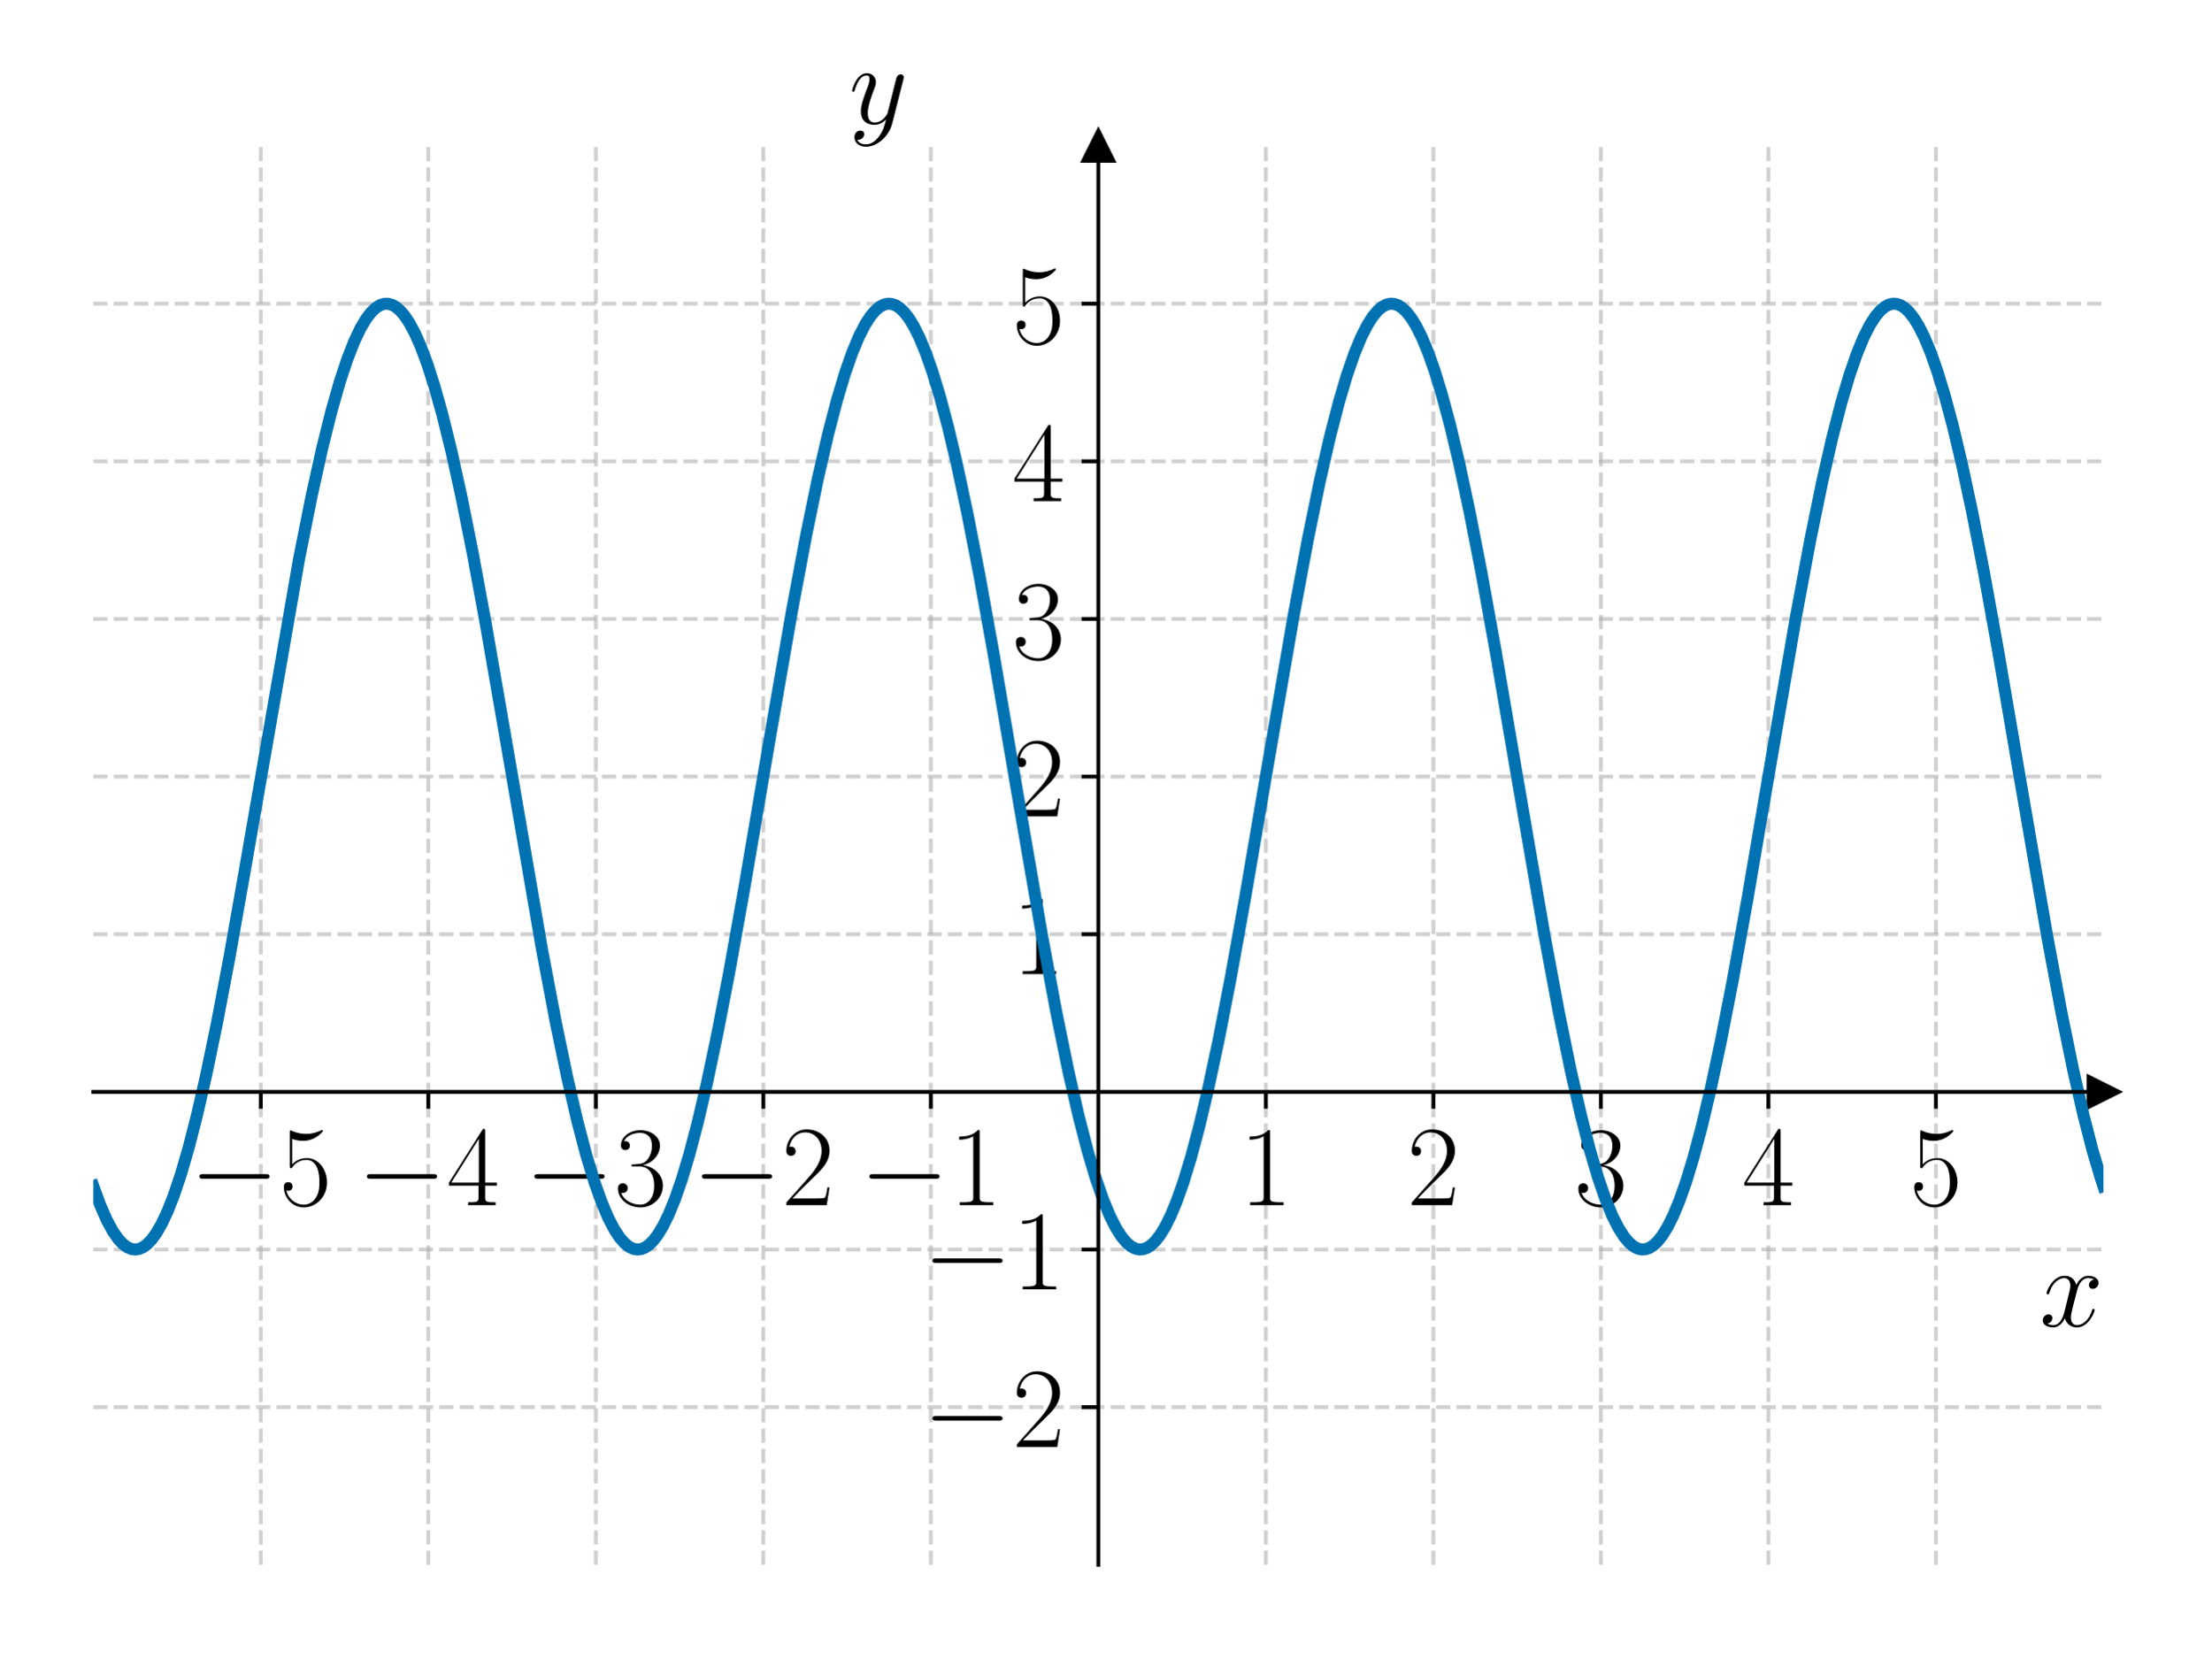
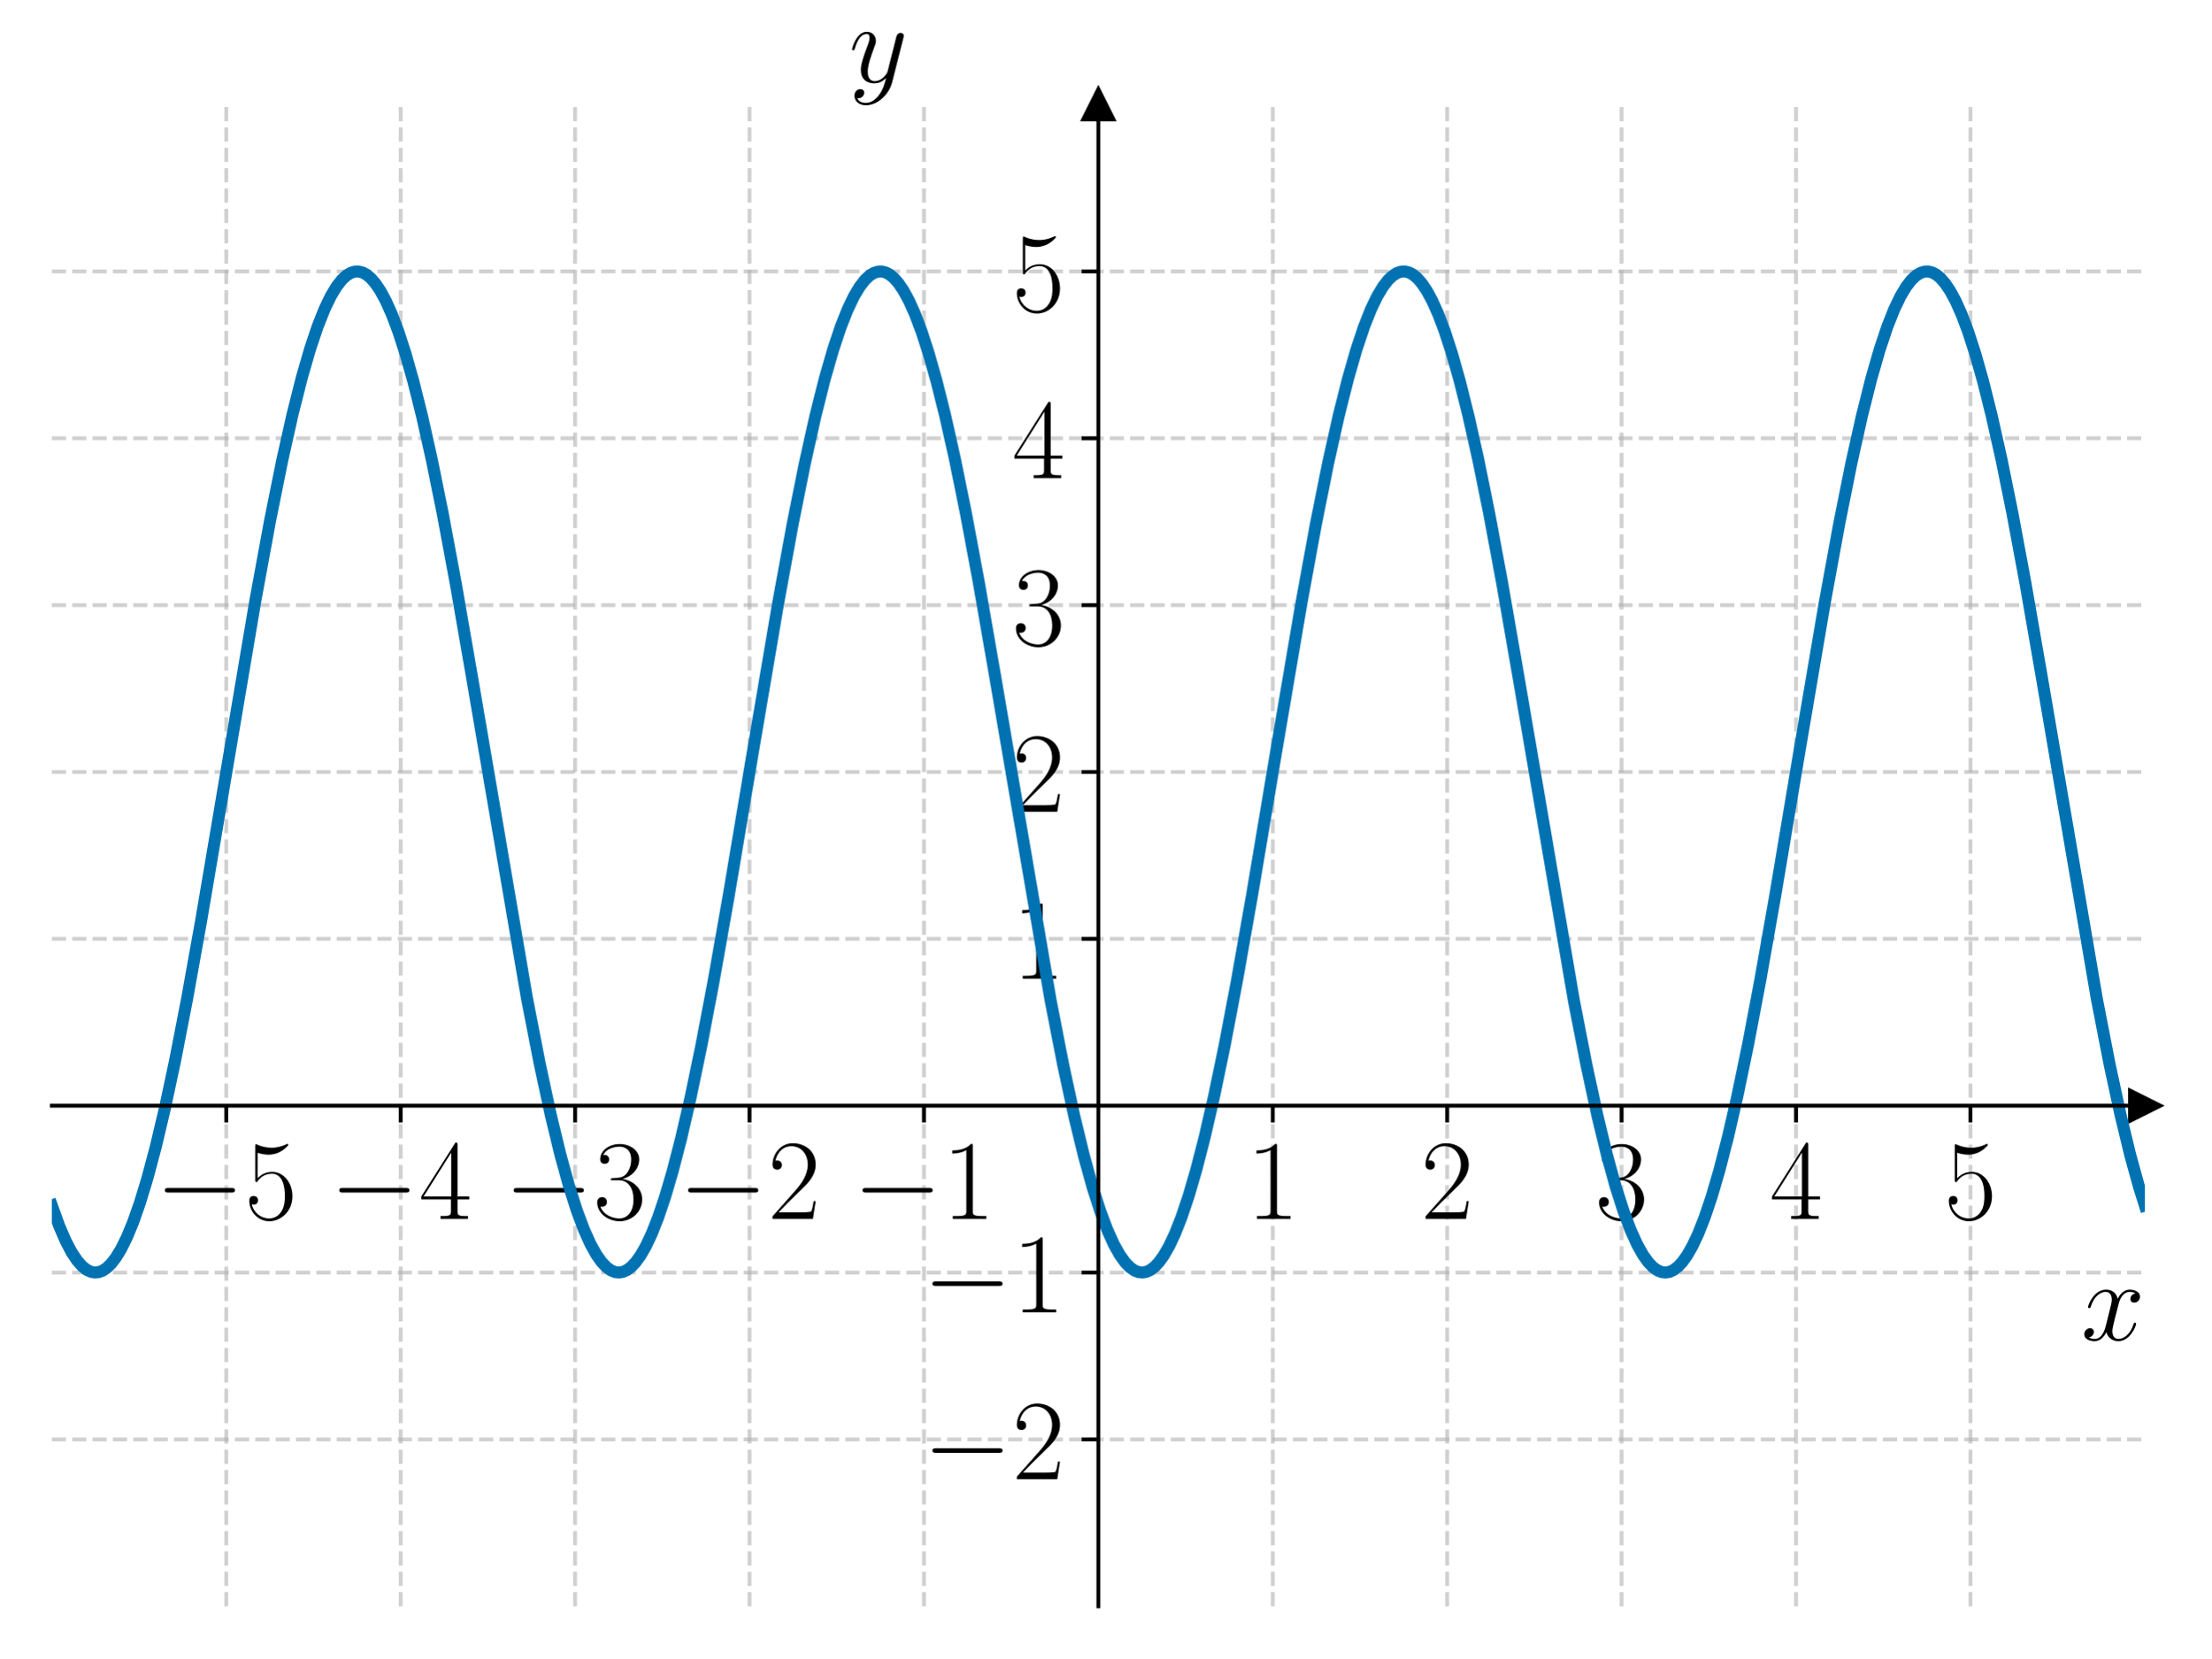
<svg xmlns="http://www.w3.org/2000/svg" xmlns:xlink="http://www.w3.org/1999/xlink" width="460.8pt" height="345.6pt" viewBox="0 0 460.8 345.6" version="1.1">
  <defs>
    <style type="text/css">*{stroke-linejoin: round; stroke-linecap: butt}</style>
  </defs>
  <g id="figure_1">
    <g id="patch_1">
      <path d="M 0 345.6  L 460.8 345.6  L 460.8 0  L 0 0  L 0 345.6  z " style="fill: none" />
    </g>
    <g id="axes_1">
      <g id="patch_2">
-         <path d="M 19.44 326.16  L 438.36 326.16  L 438.36 30.428  L 19.44 30.428  L 19.44 326.16  z " style="fill: none" />
+         <path d="M 10.8 334.8  L 447 334.8  L 447 21.788  L 10.8 21.788  L 10.8 334.8  z " style="fill: none" />
      </g>
      <g id="matplotlib.axis_1">
        <g id="xtick_1">
          <g id="line2d_1">
-             <path d="M 54.35 326.16  L 54.35 30.428  " clip-path="url(#pa44edbcdc6)" style="fill: none; stroke-dasharray: 2.96,1.28; stroke-dashoffset: 0; stroke: #b0b0b0; stroke-opacity: 0.6; stroke-width: 0.8" />
+             <path d="M 47.15 334.8  L 47.15 21.788  " clip-path="url(#pf4f92932bd)" style="fill: none; stroke-dasharray: 2.96,1.28; stroke-dashoffset: 0; stroke: #b0b0b0; stroke-opacity: 0.6; stroke-width: 0.8" />
          </g>
          <g id="line2d_2">
            <defs>
-               <path id="m54d30121e9" d="M 0 0  L 0 3.5  " style="stroke: #000000; stroke-width: 0.8" />
+               <path id="ma17d91bc05" d="M 0 0  L 0 3.5  " style="stroke: #000000; stroke-width: 0.8" />
            </defs>
            <g>
-               <use xlink:href="#m54d30121e9" x="54.35" y="227.583" style="stroke: #000000; stroke-width: 0.8" />
+               <use xlink:href="#ma17d91bc05" x="47.15" y="230.463" style="stroke: #000000; stroke-width: 0.8" />
            </g>
          </g>
          <g id="text_1">
-             <g transform="translate(39.56865 251.1869) scale(0.24 -0.24)">
+             <g transform="translate(32.36865 254.0669) scale(0.24 -0.24)">
              <defs>
                <path id="CMSY10-0" d="M 4218 1472  C 4326 1472 4442 1472 4442 1600  C 4442 1728 4326 1728 4218 1728  L 755 1728  C 646 1728 531 1728 531 1600  C 531 1472 646 1472 755 1472  L 4218 1472  z " transform="scale(0.015625)" />
                <path id="CMR17-35" d="M 730 3692  C 794 3666 1056 3584 1325 3584  C 1920 3584 2246 3911 2432 4100  C 2432 4157 2432 4192 2394 4192  C 2387 4192 2374 4192 2323 4163  C 2099 4058 1837 3973 1517 3973  C 1325 3973 1037 3999 723 4139  C 653 4171 640 4171 634 4171  C 602 4171 595 4164 595 4037  L 595 2203  C 595 2089 595 2057 659 2057  C 691 2057 704 2070 736 2114  C 941 2401 1222 2522 1542 2522  C 1766 2522 2246 2382 2246 1289  C 2246 1085 2246 715 2054 421  C 1894 159 1645 25 1370 25  C 947 25 518 320 403 814  C 429 807 480 795 506 795  C 589 795 749 840 749 1038  C 749 1210 627 1280 506 1280  C 358 1280 262 1190 262 1011  C 262 454 704 -128 1382 -128  C 2042 -128 2669 440 2669 1264  C 2669 2030 2170 2624 1549 2624  C 1222 2624 947 2503 730 2274  L 730 3692  z " transform="scale(0.015625)" />
              </defs>
              <use xlink:href="#CMSY10-0" transform="scale(0.996264)" />
              <use xlink:href="#CMR17-35" transform="translate(77.48747 0) scale(0.996264)" />
            </g>
          </g>
        </g>
        <g id="xtick_2">
          <g id="line2d_3">
-             <path d="M 89.26 326.16  L 89.26 30.428  " clip-path="url(#pa44edbcdc6)" style="fill: none; stroke-dasharray: 2.96,1.28; stroke-dashoffset: 0; stroke: #b0b0b0; stroke-opacity: 0.6; stroke-width: 0.8" />
+             <path d="M 83.5 334.8  L 83.5 21.788  " clip-path="url(#pf4f92932bd)" style="fill: none; stroke-dasharray: 2.96,1.28; stroke-dashoffset: 0; stroke: #b0b0b0; stroke-opacity: 0.6; stroke-width: 0.8" />
          </g>
          <g id="line2d_4">
            <g>
-               <use xlink:href="#m54d30121e9" x="89.26" y="227.583" style="stroke: #000000; stroke-width: 0.8" />
+               <use xlink:href="#ma17d91bc05" x="83.5" y="230.463" style="stroke: #000000; stroke-width: 0.8" />
            </g>
          </g>
          <g id="text_2">
-             <g transform="translate(74.47865 251.1869) scale(0.24 -0.24)">
+             <g transform="translate(68.71865 254.0669) scale(0.24 -0.24)">
              <defs>
                <path id="CMR17-34" d="M 2150 4122  C 2150 4256 2144 4256 2029 4256  L 128 1254  L 128 1088  L 1779 1088  L 1779 457  C 1779 224 1766 160 1318 160  L 1197 160  L 1197 0  C 1402 0 1747 0 1965 0  C 2182 0 2528 0 2733 0  L 2733 160  L 2611 160  C 2163 160 2150 224 2150 457  L 2150 1088  L 2803 1088  L 2803 1254  L 2150 1254  L 2150 4122  z M 1798 3703  L 1798 1254  L 256 1254  L 1798 3703  z " transform="scale(0.015625)" />
              </defs>
              <use xlink:href="#CMSY10-0" transform="scale(0.996264)" />
              <use xlink:href="#CMR17-34" transform="translate(77.48747 0) scale(0.996264)" />
            </g>
          </g>
        </g>
        <g id="xtick_3">
          <g id="line2d_5">
-             <path d="M 124.17 326.16  L 124.17 30.428  " clip-path="url(#pa44edbcdc6)" style="fill: none; stroke-dasharray: 2.96,1.28; stroke-dashoffset: 0; stroke: #b0b0b0; stroke-opacity: 0.6; stroke-width: 0.8" />
+             <path d="M 119.85 334.8  L 119.85 21.788  " clip-path="url(#pf4f92932bd)" style="fill: none; stroke-dasharray: 2.96,1.28; stroke-dashoffset: 0; stroke: #b0b0b0; stroke-opacity: 0.6; stroke-width: 0.8" />
          </g>
          <g id="line2d_6">
            <g>
-               <use xlink:href="#m54d30121e9" x="124.17" y="227.583" style="stroke: #000000; stroke-width: 0.8" />
+               <use xlink:href="#ma17d91bc05" x="119.85" y="230.463" style="stroke: #000000; stroke-width: 0.8" />
            </g>
          </g>
          <g id="text_3">
-             <g transform="translate(109.3886 251.1869) scale(0.24 -0.24)">
+             <g transform="translate(105.0686 254.0669) scale(0.24 -0.24)">
              <defs>
                <path id="CMR17-33" d="M 1414 2157  C 1984 2157 2234 1662 2234 1090  C 2234 320 1824 25 1453 25  C 1114 25 563 194 390 693  C 422 680 454 680 486 680  C 640 680 755 782 755 948  C 755 1133 614 1216 486 1216  C 378 1216 211 1165 211 926  C 211 335 787 -128 1466 -128  C 2176 -128 2720 430 2720 1085  C 2720 1707 2208 2157 1600 2227  C 2086 2328 2554 2756 2554 3329  C 2554 3820 2048 4179 1472 4179  C 890 4179 378 3829 378 3329  C 378 3110 544 3072 627 3072  C 762 3072 877 3155 877 3321  C 877 3486 762 3569 627 3569  C 602 3569 570 3569 544 3557  C 730 3959 1235 4032 1459 4032  C 1683 4032 2106 3925 2106 3320  C 2106 3143 2080 2828 1862 2550  C 1670 2304 1453 2304 1242 2284  C 1210 2284 1062 2269 1037 2269  C 992 2263 966 2257 966 2208  C 966 2163 973 2157 1101 2157  L 1414 2157  z " transform="scale(0.015625)" />
              </defs>
              <use xlink:href="#CMSY10-0" transform="scale(0.996264)" />
              <use xlink:href="#CMR17-33" transform="translate(77.48747 0) scale(0.996264)" />
            </g>
          </g>
        </g>
        <g id="xtick_4">
          <g id="line2d_7">
-             <path d="M 159.08 326.16  L 159.08 30.428  " clip-path="url(#pa44edbcdc6)" style="fill: none; stroke-dasharray: 2.96,1.28; stroke-dashoffset: 0; stroke: #b0b0b0; stroke-opacity: 0.6; stroke-width: 0.8" />
+             <path d="M 156.2 334.8  L 156.2 21.788  " clip-path="url(#pf4f92932bd)" style="fill: none; stroke-dasharray: 2.96,1.28; stroke-dashoffset: 0; stroke: #b0b0b0; stroke-opacity: 0.6; stroke-width: 0.8" />
          </g>
          <g id="line2d_8">
            <g>
-               <use xlink:href="#m54d30121e9" x="159.08" y="227.583" style="stroke: #000000; stroke-width: 0.8" />
+               <use xlink:href="#ma17d91bc05" x="156.2" y="230.463" style="stroke: #000000; stroke-width: 0.8" />
            </g>
          </g>
          <g id="text_4">
-             <g transform="translate(144.2986 251.1869) scale(0.24 -0.24)">
+             <g transform="translate(141.4186 254.0669) scale(0.24 -0.24)">
              <defs>
                <path id="CMR17-32" d="M 2669 989  L 2554 989  C 2490 536 2438 459 2413 420  C 2381 369 1920 369 1830 369  L 602 369  C 832 619 1280 1072 1824 1597  C 2214 1967 2669 2402 2669 3035  C 2669 3790 2067 4224 1395 4224  C 691 4224 262 3604 262 3030  C 262 2780 448 2748 525 2748  C 589 2748 781 2787 781 3010  C 781 3207 614 3264 525 3264  C 486 3264 448 3258 422 3245  C 544 3790 915 4058 1306 4058  C 1862 4058 2227 3617 2227 3035  C 2227 2479 1901 2000 1536 1584  L 262 146  L 262 0  L 2515 0  L 2669 989  z " transform="scale(0.015625)" />
              </defs>
              <use xlink:href="#CMSY10-0" transform="scale(0.996264)" />
              <use xlink:href="#CMR17-32" transform="translate(77.48747 0) scale(0.996264)" />
            </g>
          </g>
        </g>
        <g id="xtick_5">
          <g id="line2d_9">
-             <path d="M 193.99 326.16  L 193.99 30.428  " clip-path="url(#pa44edbcdc6)" style="fill: none; stroke-dasharray: 2.96,1.28; stroke-dashoffset: 0; stroke: #b0b0b0; stroke-opacity: 0.6; stroke-width: 0.8" />
+             <path d="M 192.55 334.8  L 192.55 21.788  " clip-path="url(#pf4f92932bd)" style="fill: none; stroke-dasharray: 2.96,1.28; stroke-dashoffset: 0; stroke: #b0b0b0; stroke-opacity: 0.6; stroke-width: 0.8" />
          </g>
          <g id="line2d_10">
            <g>
-               <use xlink:href="#m54d30121e9" x="193.99" y="227.583" style="stroke: #000000; stroke-width: 0.8" />
+               <use xlink:href="#ma17d91bc05" x="192.55" y="230.463" style="stroke: #000000; stroke-width: 0.8" />
            </g>
          </g>
          <g id="text_5">
-             <g transform="translate(179.2086 251.1869) scale(0.24 -0.24)">
+             <g transform="translate(177.7686 254.0669) scale(0.24 -0.24)">
              <defs>
                <path id="CMR17-31" d="M 1702 4058  C 1702 4192 1696 4192 1606 4192  C 1357 3916 979 3827 621 3827  C 602 3827 570 3827 563 3808  C 557 3795 557 3782 557 3648  C 755 3648 1088 3686 1344 3839  L 1344 461  C 1344 236 1331 160 781 160  L 589 160  L 589 0  C 896 0 1216 0 1523 0  C 1830 0 2150 0 2458 0  L 2458 160  L 2266 160  C 1715 160 1702 230 1702 458  L 1702 4058  z " transform="scale(0.015625)" />
              </defs>
              <use xlink:href="#CMSY10-0" transform="scale(0.996264)" />
              <use xlink:href="#CMR17-31" transform="translate(77.48747 0) scale(0.996264)" />
            </g>
          </g>
        </g>
        <g id="xtick_6">
          <g id="line2d_11">
-             <path d="M 263.81 326.16  L 263.81 30.428  " clip-path="url(#pa44edbcdc6)" style="fill: none; stroke-dasharray: 2.96,1.28; stroke-dashoffset: 0; stroke: #b0b0b0; stroke-opacity: 0.6; stroke-width: 0.8" />
+             <path d="M 265.25 334.8  L 265.25 21.788  " clip-path="url(#pf4f92932bd)" style="fill: none; stroke-dasharray: 2.96,1.28; stroke-dashoffset: 0; stroke: #b0b0b0; stroke-opacity: 0.6; stroke-width: 0.8" />
          </g>
          <g id="line2d_12">
            <g>
-               <use xlink:href="#m54d30121e9" x="263.81" y="227.583" style="stroke: #000000; stroke-width: 0.8" />
+               <use xlink:href="#ma17d91bc05" x="265.25" y="230.463" style="stroke: #000000; stroke-width: 0.8" />
            </g>
          </g>
          <g id="text_6">
-             <g transform="translate(258.3271 251.1869) scale(0.24 -0.24)">
+             <g transform="translate(259.7671 254.0669) scale(0.24 -0.24)">
              <use xlink:href="#CMR17-31" transform="scale(0.996264)" />
            </g>
          </g>
        </g>
        <g id="xtick_7">
          <g id="line2d_13">
-             <path d="M 298.72 326.16  L 298.72 30.428  " clip-path="url(#pa44edbcdc6)" style="fill: none; stroke-dasharray: 2.96,1.28; stroke-dashoffset: 0; stroke: #b0b0b0; stroke-opacity: 0.6; stroke-width: 0.8" />
+             <path d="M 301.6 334.8  L 301.6 21.788  " clip-path="url(#pf4f92932bd)" style="fill: none; stroke-dasharray: 2.96,1.28; stroke-dashoffset: 0; stroke: #b0b0b0; stroke-opacity: 0.6; stroke-width: 0.8" />
          </g>
          <g id="line2d_14">
            <g>
-               <use xlink:href="#m54d30121e9" x="298.72" y="227.583" style="stroke: #000000; stroke-width: 0.8" />
+               <use xlink:href="#ma17d91bc05" x="301.6" y="230.463" style="stroke: #000000; stroke-width: 0.8" />
            </g>
          </g>
          <g id="text_7">
-             <g transform="translate(293.2371 251.1869) scale(0.24 -0.24)">
+             <g transform="translate(296.1171 254.0669) scale(0.24 -0.24)">
              <use xlink:href="#CMR17-32" transform="scale(0.996264)" />
            </g>
          </g>
        </g>
        <g id="xtick_8">
          <g id="line2d_15">
-             <path d="M 333.63 326.16  L 333.63 30.428  " clip-path="url(#pa44edbcdc6)" style="fill: none; stroke-dasharray: 2.96,1.28; stroke-dashoffset: 0; stroke: #b0b0b0; stroke-opacity: 0.6; stroke-width: 0.8" />
+             <path d="M 337.95 334.8  L 337.95 21.788  " clip-path="url(#pf4f92932bd)" style="fill: none; stroke-dasharray: 2.96,1.28; stroke-dashoffset: 0; stroke: #b0b0b0; stroke-opacity: 0.6; stroke-width: 0.8" />
          </g>
          <g id="line2d_16">
            <g>
-               <use xlink:href="#m54d30121e9" x="333.63" y="227.583" style="stroke: #000000; stroke-width: 0.8" />
+               <use xlink:href="#ma17d91bc05" x="337.95" y="230.463" style="stroke: #000000; stroke-width: 0.8" />
            </g>
          </g>
          <g id="text_8">
-             <g transform="translate(328.1471 251.1869) scale(0.24 -0.24)">
+             <g transform="translate(332.4671 254.0669) scale(0.24 -0.24)">
              <use xlink:href="#CMR17-33" transform="scale(0.996264)" />
            </g>
          </g>
        </g>
        <g id="xtick_9">
          <g id="line2d_17">
-             <path d="M 368.54 326.16  L 368.54 30.428  " clip-path="url(#pa44edbcdc6)" style="fill: none; stroke-dasharray: 2.96,1.28; stroke-dashoffset: 0; stroke: #b0b0b0; stroke-opacity: 0.6; stroke-width: 0.8" />
+             <path d="M 374.3 334.8  L 374.3 21.788  " clip-path="url(#pf4f92932bd)" style="fill: none; stroke-dasharray: 2.96,1.28; stroke-dashoffset: 0; stroke: #b0b0b0; stroke-opacity: 0.6; stroke-width: 0.8" />
          </g>
          <g id="line2d_18">
            <g>
-               <use xlink:href="#m54d30121e9" x="368.54" y="227.583" style="stroke: #000000; stroke-width: 0.8" />
+               <use xlink:href="#ma17d91bc05" x="374.3" y="230.463" style="stroke: #000000; stroke-width: 0.8" />
            </g>
          </g>
          <g id="text_9">
-             <g transform="translate(363.0571 251.1869) scale(0.24 -0.24)">
+             <g transform="translate(368.8171 254.0669) scale(0.24 -0.24)">
              <use xlink:href="#CMR17-34" transform="scale(0.996264)" />
            </g>
          </g>
        </g>
        <g id="xtick_10">
          <g id="line2d_19">
-             <path d="M 403.45 326.16  L 403.45 30.428  " clip-path="url(#pa44edbcdc6)" style="fill: none; stroke-dasharray: 2.96,1.28; stroke-dashoffset: 0; stroke: #b0b0b0; stroke-opacity: 0.6; stroke-width: 0.8" />
+             <path d="M 410.65 334.8  L 410.65 21.788  " clip-path="url(#pf4f92932bd)" style="fill: none; stroke-dasharray: 2.96,1.28; stroke-dashoffset: 0; stroke: #b0b0b0; stroke-opacity: 0.6; stroke-width: 0.8" />
          </g>
          <g id="line2d_20">
            <g>
-               <use xlink:href="#m54d30121e9" x="403.45" y="227.583" style="stroke: #000000; stroke-width: 0.8" />
+               <use xlink:href="#ma17d91bc05" x="410.65" y="230.463" style="stroke: #000000; stroke-width: 0.8" />
            </g>
          </g>
          <g id="text_10">
-             <g transform="translate(397.9671 251.1869) scale(0.24 -0.24)">
+             <g transform="translate(405.1671 254.0669) scale(0.24 -0.24)">
              <use xlink:href="#CMR17-35" transform="scale(0.996264)" />
            </g>
          </g>
        </g>
        <g id="text_11">
-           <g transform="translate(425.0558 276.4421) scale(0.24 -0.24)">
+           <g transform="translate(433.6958 279.3221) scale(0.24 -0.24)">
            <defs>
              <path id="CMMI12-78" d="M 3034 2606  C 2829 2567 2752 2414 2752 2293  C 2752 2139 2874 2088 2963 2088  C 3155 2088 3290 2254 3290 2427  C 3290 2695 2982 2816 2714 2816  C 2323 2816 2106 2433 2048 2312  C 1901 2816 1504 2816 1389 2816  C 736 2816 390 1980 390 1839  C 390 1814 416 1782 461 1782  C 512 1782 525 1820 538 1846  C 755 2555 1184 2689 1370 2689  C 1658 2689 1715 2420 1715 2267  C 1715 2127 1677 1980 1600 1673  L 1382 798  C 1286 415 1101 64 762 64  C 730 64 570 64 435 147  C 666 192 717 383 717 460  C 717 588 621 664 499 664  C 346 664 179 530 179 326  C 179 57 480 -64 755 -64  C 1062 -64 1280 179 1414 441  C 1517 64 1837 -64 2074 -64  C 2726 -64 3072 773 3072 913  C 3072 945 3046 971 3008 971  C 2950 971 2944 939 2925 888  C 2752 326 2381 64 2093 64  C 1869 64 1747 230 1747 492  C 1747 632 1773 734 1875 1156  L 2099 2024  C 2195 2408 2413 2689 2707 2689  C 2720 2689 2899 2689 3034 2606  z " transform="scale(0.015625)" />
            </defs>
            <use xlink:href="#CMMI12-78" transform="scale(0.996264)" />
          </g>
        </g>
      </g>
      <g id="matplotlib.axis_2">
        <g id="ytick_1">
          <g id="line2d_21">
-             <path d="M 19.44 293.301  L 438.36 293.301  " clip-path="url(#pa44edbcdc6)" style="fill: none; stroke-dasharray: 2.96,1.28; stroke-dashoffset: 0; stroke: #b0b0b0; stroke-opacity: 0.6; stroke-width: 0.8" />
+             <path d="M 10.8 300.021  L 447 300.021  " clip-path="url(#pf4f92932bd)" style="fill: none; stroke-dasharray: 2.96,1.28; stroke-dashoffset: 0; stroke: #b0b0b0; stroke-opacity: 0.6; stroke-width: 0.8" />
          </g>
          <g id="line2d_22">
            <defs>
-               <path id="m66f916f395" d="M 0 0  L -3.5 0  " style="stroke: #000000; stroke-width: 0.8" />
+               <path id="m7faa0035e3" d="M 0 0  L -3.5 0  " style="stroke: #000000; stroke-width: 0.8" />
            </defs>
            <g>
-               <use xlink:href="#m66f916f395" x="228.9" y="293.301" style="stroke: #000000; stroke-width: 0.8" />
+               <use xlink:href="#m7faa0035e3" x="228.9" y="300.021" style="stroke: #000000; stroke-width: 0.8" />
            </g>
          </g>
          <g id="text_12">
-             <g transform="translate(192.3373 301.603) scale(0.24 -0.24)">
+             <g transform="translate(192.3373 308.323) scale(0.24 -0.24)">
              <use xlink:href="#CMSY10-0" transform="scale(0.996264)" />
              <use xlink:href="#CMR17-32" transform="translate(77.48747 0) scale(0.996264)" />
            </g>
          </g>
        </g>
        <g id="ytick_2">
          <g id="line2d_23">
-             <path d="M 19.44 260.442  L 438.36 260.442  " clip-path="url(#pa44edbcdc6)" style="fill: none; stroke-dasharray: 2.96,1.28; stroke-dashoffset: 0; stroke: #b0b0b0; stroke-opacity: 0.6; stroke-width: 0.8" />
+             <path d="M 10.8 265.242  L 447 265.242  " clip-path="url(#pf4f92932bd)" style="fill: none; stroke-dasharray: 2.96,1.28; stroke-dashoffset: 0; stroke: #b0b0b0; stroke-opacity: 0.6; stroke-width: 0.8" />
          </g>
          <g id="line2d_24">
            <g>
-               <use xlink:href="#m66f916f395" x="228.9" y="260.442" style="stroke: #000000; stroke-width: 0.8" />
+               <use xlink:href="#m7faa0035e3" x="228.9" y="265.242" style="stroke: #000000; stroke-width: 0.8" />
            </g>
          </g>
          <g id="text_13">
-             <g transform="translate(192.3373 268.7439) scale(0.24 -0.24)">
+             <g transform="translate(192.3373 273.5439) scale(0.24 -0.24)">
              <use xlink:href="#CMSY10-0" transform="scale(0.996264)" />
              <use xlink:href="#CMR17-31" transform="translate(77.48747 0) scale(0.996264)" />
            </g>
          </g>
        </g>
        <g id="ytick_3">
          <g id="line2d_25">
-             <path d="M 19.44 194.723  L 438.36 194.723  " clip-path="url(#pa44edbcdc6)" style="fill: none; stroke-dasharray: 2.96,1.28; stroke-dashoffset: 0; stroke: #b0b0b0; stroke-opacity: 0.6; stroke-width: 0.8" />
+             <path d="M 10.8 195.683  L 447 195.683  " clip-path="url(#pf4f92932bd)" style="fill: none; stroke-dasharray: 2.96,1.28; stroke-dashoffset: 0; stroke: #b0b0b0; stroke-opacity: 0.6; stroke-width: 0.8" />
          </g>
          <g id="line2d_26">
            <g>
-               <use xlink:href="#m66f916f395" x="228.9" y="194.723" style="stroke: #000000; stroke-width: 0.8" />
+               <use xlink:href="#m7faa0035e3" x="228.9" y="195.683" style="stroke: #000000; stroke-width: 0.8" />
            </g>
          </g>
          <g id="text_14">
-             <g transform="translate(210.9343 203.0256) scale(0.24 -0.24)">
+             <g transform="translate(210.9343 203.9856) scale(0.24 -0.24)">
              <use xlink:href="#CMR17-31" transform="scale(0.996264)" />
            </g>
          </g>
        </g>
        <g id="ytick_4">
          <g id="line2d_27">
-             <path d="M 19.44 161.864  L 438.36 161.864  " clip-path="url(#pa44edbcdc6)" style="fill: none; stroke-dasharray: 2.96,1.28; stroke-dashoffset: 0; stroke: #b0b0b0; stroke-opacity: 0.6; stroke-width: 0.8" />
+             <path d="M 10.8 160.904  L 447 160.904  " clip-path="url(#pf4f92932bd)" style="fill: none; stroke-dasharray: 2.96,1.28; stroke-dashoffset: 0; stroke: #b0b0b0; stroke-opacity: 0.6; stroke-width: 0.8" />
          </g>
          <g id="line2d_28">
            <g>
-               <use xlink:href="#m66f916f395" x="228.9" y="161.864" style="stroke: #000000; stroke-width: 0.8" />
+               <use xlink:href="#m7faa0035e3" x="228.9" y="160.904" style="stroke: #000000; stroke-width: 0.8" />
            </g>
          </g>
          <g id="text_15">
-             <g transform="translate(210.9343 170.1664) scale(0.24 -0.24)">
+             <g transform="translate(210.9343 169.2064) scale(0.24 -0.24)">
              <use xlink:href="#CMR17-32" transform="scale(0.996264)" />
            </g>
          </g>
        </g>
        <g id="ytick_5">
          <g id="line2d_29">
-             <path d="M 19.44 129.005  L 438.36 129.005  " clip-path="url(#pa44edbcdc6)" style="fill: none; stroke-dasharray: 2.96,1.28; stroke-dashoffset: 0; stroke: #b0b0b0; stroke-opacity: 0.6; stroke-width: 0.8" />
+             <path d="M 10.8 126.125  L 447 126.125  " clip-path="url(#pf4f92932bd)" style="fill: none; stroke-dasharray: 2.96,1.28; stroke-dashoffset: 0; stroke: #b0b0b0; stroke-opacity: 0.6; stroke-width: 0.8" />
          </g>
          <g id="line2d_30">
            <g>
-               <use xlink:href="#m66f916f395" x="228.9" y="129.005" style="stroke: #000000; stroke-width: 0.8" />
+               <use xlink:href="#m7faa0035e3" x="228.9" y="126.125" style="stroke: #000000; stroke-width: 0.8" />
            </g>
          </g>
          <g id="text_16">
-             <g transform="translate(210.9343 137.3073) scale(0.24 -0.24)">
+             <g transform="translate(210.9343 134.4273) scale(0.24 -0.24)">
              <use xlink:href="#CMR17-33" transform="scale(0.996264)" />
            </g>
          </g>
        </g>
        <g id="ytick_6">
          <g id="line2d_31">
-             <path d="M 19.44 96.146  L 438.36 96.146  " clip-path="url(#pa44edbcdc6)" style="fill: none; stroke-dasharray: 2.96,1.28; stroke-dashoffset: 0; stroke: #b0b0b0; stroke-opacity: 0.6; stroke-width: 0.8" />
+             <path d="M 10.8 91.346  L 447 91.346  " clip-path="url(#pf4f92932bd)" style="fill: none; stroke-dasharray: 2.96,1.28; stroke-dashoffset: 0; stroke: #b0b0b0; stroke-opacity: 0.6; stroke-width: 0.8" />
          </g>
          <g id="line2d_32">
            <g>
-               <use xlink:href="#m66f916f395" x="228.9" y="96.146" style="stroke: #000000; stroke-width: 0.8" />
+               <use xlink:href="#m7faa0035e3" x="228.9" y="91.346" style="stroke: #000000; stroke-width: 0.8" />
            </g>
          </g>
          <g id="text_17">
-             <g transform="translate(210.9343 104.4481) scale(0.24 -0.24)">
+             <g transform="translate(210.9343 99.6481) scale(0.24 -0.24)">
              <use xlink:href="#CMR17-34" transform="scale(0.996264)" />
            </g>
          </g>
        </g>
        <g id="ytick_7">
          <g id="line2d_33">
-             <path d="M 19.44 63.287  L 438.36 63.287  " clip-path="url(#pa44edbcdc6)" style="fill: none; stroke-dasharray: 2.96,1.28; stroke-dashoffset: 0; stroke: #b0b0b0; stroke-opacity: 0.6; stroke-width: 0.8" />
+             <path d="M 10.8 56.567  L 447 56.567  " clip-path="url(#pf4f92932bd)" style="fill: none; stroke-dasharray: 2.96,1.28; stroke-dashoffset: 0; stroke: #b0b0b0; stroke-opacity: 0.6; stroke-width: 0.8" />
          </g>
          <g id="line2d_34">
            <g>
-               <use xlink:href="#m66f916f395" x="228.9" y="63.287" style="stroke: #000000; stroke-width: 0.8" />
+               <use xlink:href="#m7faa0035e3" x="228.9" y="56.567" style="stroke: #000000; stroke-width: 0.8" />
            </g>
          </g>
          <g id="text_18">
-             <g transform="translate(210.9343 71.58894) scale(0.24 -0.24)">
+             <g transform="translate(210.9343 64.86894) scale(0.24 -0.24)">
              <use xlink:href="#CMR17-35" transform="scale(0.996264)" />
            </g>
          </g>
        </g>
        <g id="text_19">
-           <g transform="translate(176.9219 25.77682) scale(0.24 -0.24)">
+           <g transform="translate(176.9219 17.13682) scale(0.24 -0.24)">
            <defs>
              <path id="CMMI12-79" d="M 1683 -700  C 1510 -939 1261 -1152 947 -1152  C 870 -1152 563 -1152 467 -889  C 486 -895 518 -895 531 -895  C 723 -895 851 -729 851 -582  C 851 -435 730 -384 634 -384  C 531 -384 307 -458 307 -759  C 307 -1071 582 -1286 947 -1286  C 1587 -1286 2234 -700 2413 6  L 3040 2485  C 3046 2517 3059 2556 3059 2594  C 3059 2689 2982 2753 2886 2753  C 2829 2753 2694 2727 2643 2535  L 2170 658  C 2138 543 2138 530 2086 460  C 1958 281 1747 64 1440 64  C 1082 64 1050 415 1050 588  C 1050 952 1222 1443 1395 1903  C 1466 2088 1504 2178 1504 2305  C 1504 2574 1312 2816 998 2816  C 410 2816 173 1890 173 1839  C 173 1814 198 1782 243 1782  C 301 1782 307 1807 333 1897  C 486 2433 730 2689 979 2689  C 1037 2689 1146 2689 1146 2478  C 1146 2312 1075 2127 979 1884  C 666 1047 666 837 666 683  C 666 77 1101 -64 1421 -64  C 1606 -64 1837 -6 2061 230  L 2067 224  C 1971 -147 1907 -392 1683 -700  z " transform="scale(0.015625)" />
            </defs>
            <use xlink:href="#CMMI12-79" transform="scale(0.996264)" />
          </g>
        </g>
      </g>
      <g id="line2d_35">
        <defs>
-           <path id="m26e151ef8a" d="M 3 0  L -3 -3  L -3 3  z " style="stroke: #000000; stroke-linejoin: miter" />
+           <path id="m9619076b34" d="M 3 0  L -3 -3  L -3 3  z " style="stroke: #000000; stroke-linejoin: miter" />
        </defs>
        <g>
-           <use xlink:href="#m26e151ef8a" x="438.36" y="227.583" style="stroke: #000000; stroke-linejoin: miter" />
+           <use xlink:href="#m9619076b34" x="447" y="230.463" style="stroke: #000000; stroke-linejoin: miter" />
        </g>
      </g>
      <g id="line2d_36">
        <defs>
-           <path id="me96a80c8b5" d="M 0 -3  L -3 3  L 3 3  z " style="stroke: #000000; stroke-linejoin: miter" />
+           <path id="m55093d114b" d="M 0 -3  L -3 3  L 3 3  z " style="stroke: #000000; stroke-linejoin: miter" />
        </defs>
        <g>
-           <use xlink:href="#me96a80c8b5" x="228.9" y="30.428" style="stroke: #000000; stroke-linejoin: miter" />
+           <use xlink:href="#m55093d114b" x="228.9" y="21.788" style="stroke: #000000; stroke-linejoin: miter" />
        </g>
      </g>
      <g id="line2d_37">
-         <path d="M 19.44 247.235  L 20.923 251.277  L 22.278 254.353  L 23.506 256.611  L 24.631 258.231  L 25.628 259.3  L 26.549 259.977  L 27.392 260.335  L 28.211 260.441  L 29.003 260.318  L 29.822 259.957  L 30.665 259.337  L 31.586 258.376  L 32.583 257.003  L 33.683 255.095  L 34.885 252.545  L 36.214 249.176  L 37.672 244.846  L 39.257 239.418  L 41.021 232.554  L 42.99 223.965  L 45.215 213.225  L 47.823 199.486  L 51.122 180.837  L 62.296 116.631  L 64.879 103.656  L 67.078 93.696  L 69.021 85.876  L 70.785 79.666  L 72.371 74.87  L 73.803 71.213  L 75.107 68.463  L 76.283 66.473  L 77.357 65.07  L 78.329 64.147  L 79.224 63.591  L 80.067 63.325  L 80.86 63.306  L 81.653 63.509  L 82.471 63.953  L 83.34 64.682  L 84.287 65.776  L 85.335 67.35  L 86.46 69.455  L 87.713 72.293  L 89.068 75.932  L 90.577 80.65  L 92.239 86.615  L 94.08 94.093  L 96.126 103.367  L 98.478 115.109  L 101.291 130.349  L 105.101 152.333  L 112.951 197.89  L 115.84 213.177  L 118.244 224.74  L 120.341 233.768  L 122.207 240.854  L 123.87 246.333  L 125.378 250.58  L 126.759 253.832  L 128.012 256.238  L 129.137 257.944  L 130.16 259.115  L 131.106 259.873  L 131.975 260.291  L 132.794 260.44  L 133.586 260.358  L 134.379 260.053  L 135.223 259.484  L 136.118 258.608  L 137.115 257.303  L 138.189 255.516  L 139.365 253.113  L 140.669 249.919  L 142.101 245.792  L 143.661 240.593  L 145.4 233.988  L 147.318 225.796  L 149.491 215.497  L 151.997 202.504  L 155.117 185.084  L 160.41 154.009  L 165.063 127.233  L 168.004 111.572  L 170.433 99.793  L 172.53 90.675  L 174.397 83.501  L 176.084 77.857  L 177.619 73.472  L 178.999 70.164  L 180.252 67.707  L 181.403 65.918  L 182.451 64.685  L 183.397 63.903  L 184.267 63.463  L 185.085 63.292  L 185.878 63.354  L 186.67 63.638  L 187.514 64.185  L 188.409 65.038  L 189.381 66.281  L 190.455 68.031  L 191.631 70.395  L 192.91 73.48  L 194.316 77.474  L 195.876 82.604  L 197.589 89.036  L 199.481 97.03  L 201.629 107.11  L 204.109 119.868  L 207.152 136.757  L 211.908 164.605  L 217.202 195.236  L 220.193 211.259  L 222.648 223.243  L 224.77 232.541  L 226.663 239.871  L 228.376 245.643  L 229.91 250.063  L 231.316 253.46  L 232.595 255.983  L 233.746 257.78  L 234.794 259.021  L 235.74 259.81  L 236.609 260.258  L 237.428 260.435  L 238.22 260.379  L 239.013 260.101  L 239.857 259.561  L 240.752 258.715  L 241.724 257.48  L 242.798 255.738  L 243.974 253.383  L 245.252 250.306  L 246.659 246.323  L 248.218 241.203  L 249.932 234.782  L 251.824 226.798  L 253.972 216.728  L 256.452 203.98  L 259.495 187.099  L 264.226 159.407  L 269.57 128.475  L 272.561 112.453  L 275.016 100.471  L 277.139 91.174  L 279.031 83.846  L 280.718 78.155  L 282.253 73.725  L 283.659 70.318  L 284.938 67.785  L 286.088 65.979  L 287.137 64.73  L 288.083 63.933  L 288.952 63.479  L 289.77 63.295  L 290.563 63.344  L 291.356 63.616  L 292.2 64.15  L 293.095 64.989  L 294.066 66.216  L 295.14 67.95  L 296.316 70.297  L 297.595 73.364  L 299.001 77.337  L 300.535 82.357  L 302.249 88.756  L 304.141 96.718  L 306.263 106.64  L 308.718 119.22  L 311.71 135.771  L 316.261 162.375  L 321.912 195.129  L 324.904 211.161  L 327.359 223.154  L 329.481 232.462  L 331.373 239.801  L 333.087 245.583  L 334.621 250.012  L 336.027 253.418  L 337.306 255.949  L 338.456 257.754  L 339.505 259.002  L 340.451 259.798  L 341.32 260.251  L 342.139 260.433  L 342.931 260.383  L 343.724 260.111  L 344.568 259.576  L 345.463 258.736  L 346.434 257.508  L 347.508 255.772  L 348.685 253.425  L 349.963 250.357  L 351.369 246.381  L 352.904 241.36  L 354.617 234.959  L 356.509 226.997  L 358.631 217.073  L 361.086 204.492  L 364.104 187.793  L 368.681 161.032  L 374.281 128.581  L 377.272 112.551  L 379.727 100.56  L 381.849 91.253  L 383.742 83.916  L 385.455 78.135  L 386.989 73.708  L 388.395 70.304  L 389.674 67.774  L 390.825 65.97  L 391.873 64.724  L 392.819 63.929  L 393.688 63.476  L 394.507 63.295  L 395.299 63.346  L 396.092 63.619  L 396.936 64.155  L 397.831 64.996  L 398.803 66.225  L 399.877 67.962  L 401.053 70.311  L 402.331 73.38  L 403.738 77.357  L 405.272 82.38  L 406.985 88.782  L 408.877 96.746  L 411 106.671  L 413.454 119.254  L 416.472 135.954  L 421.074 162.866  L 426.649 195.165  L 429.64 211.194  L 432.095 223.184  L 434.218 232.488  L 436.11 239.824  L 437.823 245.603  L 438.36 247.235  L 438.36 247.235  " clip-path="url(#pa44edbcdc6)" style="fill: none; stroke: #0072b2; stroke-width: 2.5; stroke-linecap: square" />
+         <path d="M 10.8 251.263  L 12.318 255.474  L 13.702 258.686  L 14.954 261.054  L 16.098 262.765  L 17.137 263.934  L 18.069 264.669  L 18.947 265.089  L 19.773 265.239  L 20.571 265.161  L 21.397 264.847  L 22.249 264.278  L 23.154 263.399  L 24.139 262.127  L 25.231 260.336  L 26.429 257.918  L 27.734 254.76  L 29.171 250.667  L 30.742 245.492  L 32.473 238.991  L 34.39 230.887  L 36.52 220.888  L 38.969 208.282  L 41.925 191.844  L 46.052 167.502  L 53.241 125.037  L 56.276 108.536  L 58.779 96.112  L 60.962 86.363  L 62.905 78.671  L 64.636 72.687  L 66.207 68.012  L 67.645 64.399  L 68.949 61.693  L 70.147 59.701  L 71.239 58.306  L 72.224 57.395  L 73.129 56.852  L 73.955 56.603  L 74.754 56.587  L 75.552 56.792  L 76.378 57.235  L 77.256 57.964  L 78.215 59.061  L 79.253 60.599  L 80.398 62.711  L 81.65 65.507  L 83.007 69.101  L 84.498 73.694  L 86.149 79.528  L 87.96 86.77  L 89.983 95.814  L 92.273 107.107  L 94.962 121.547  L 98.37 141.156  L 109.819 208.086  L 112.481 221.752  L 114.745 232.256  L 116.768 240.627  L 118.579 247.203  L 120.203 252.305  L 121.694 256.285  L 123.052 259.299  L 124.276 261.502  L 125.395 263.075  L 126.406 264.134  L 127.338 264.799  L 128.19 265.145  L 129.016 265.241  L 129.814 265.109  L 130.64 264.74  L 131.518 264.09  L 132.45 263.112  L 133.462 261.716  L 134.58 259.775  L 135.805 257.179  L 137.136 253.815  L 138.601 249.483  L 140.198 244.04  L 141.956 237.242  L 143.926 228.694  L 146.136 218.073  L 148.692 204.647  L 151.833 186.878  L 156.786 157.384  L 162.137 125.903  L 165.199 109.195  L 167.729 96.583  L 169.912 86.784  L 171.856 79.042  L 173.613 72.923  L 175.21 68.14  L 176.648 64.506  L 177.953 61.78  L 179.151 59.77  L 180.243 58.357  L 181.228 57.431  L 182.133 56.873  L 182.985 56.606  L 183.784 56.585  L 184.582 56.784  L 185.408 57.221  L 186.286 57.945  L 187.245 59.035  L 188.283 60.566  L 189.428 62.67  L 190.68 65.458  L 192.037 69.044  L 193.528 73.628  L 195.179 79.453  L 196.99 86.686  L 199.013 95.72  L 201.303 107.004  L 203.966 121.288  L 207.347 140.724  L 218.956 208.549  L 221.591 222.044  L 223.855 232.519  L 225.851 240.756  L 227.662 247.315  L 229.286 252.401  L 230.777 256.366  L 232.135 259.366  L 233.36 261.555  L 234.478 263.116  L 235.49 264.163  L 236.422 264.817  L 237.274 265.153  L 238.099 265.24  L 238.898 265.098  L 239.723 264.72  L 240.602 264.06  L 241.534 263.071  L 242.545 261.664  L 243.664 259.711  L 244.888 257.102  L 246.22 253.723  L 247.684 249.377  L 249.282 243.919  L 251.039 237.106  L 253.009 228.542  L 255.219 217.906  L 257.775 204.465  L 260.917 186.684  L 265.922 156.864  L 271.194 125.865  L 274.256 109.161  L 276.785 96.552  L 278.969 86.756  L 280.912 79.017  L 282.67 72.901  L 284.267 68.122  L 285.705 64.491  L 287.009 61.768  L 288.208 59.76  L 289.299 58.35  L 290.284 57.425  L 291.19 56.87  L 292.042 56.605  L 292.84 56.585  L 293.639 56.786  L 294.464 57.226  L 295.343 57.951  L 296.302 59.043  L 297.34 60.577  L 298.485 62.683  L 299.736 65.474  L 301.094 69.063  L 302.585 73.65  L 304.236 79.478  L 306.046 86.714  L 308.07 95.751  L 310.36 107.038  L 313.022 121.325  L 316.404 140.764  L 328.012 208.585  L 330.648 222.077  L 332.911 232.548  L 334.908 240.782  L 336.719 247.337  L 338.343 252.42  L 339.834 256.382  L 341.192 259.379  L 342.416 261.565  L 343.535 263.124  L 344.546 264.169  L 345.478 264.821  L 346.33 265.155  L 347.156 265.239  L 347.954 265.096  L 348.78 264.716  L 349.658 264.054  L 350.59 263.063  L 351.602 261.654  L 352.72 259.698  L 353.945 257.087  L 355.276 253.705  L 356.741 249.356  L 358.338 243.895  L 360.122 236.969  L 362.092 228.389  L 364.302 217.738  L 366.858 204.283  L 370 186.49  L 375.032 156.504  L 380.277 125.677  L 383.339 108.987  L 385.842 96.52  L 388.025 86.728  L 389.969 78.992  L 391.726 72.88  L 393.324 68.103  L 394.761 64.475  L 396.066 61.755  L 397.264 59.75  L 398.356 58.343  L 399.341 57.42  L 400.246 56.867  L 401.098 56.604  L 401.897 56.586  L 402.696 56.789  L 403.521 57.23  L 404.4 57.958  L 405.358 59.052  L 406.397 60.588  L 407.542 62.697  L 408.793 65.491  L 410.151 69.082  L 411.642 73.672  L 413.293 79.503  L 415.103 86.742  L 417.127 95.783  L 419.416 107.072  L 422.105 121.51  L 425.487 140.96  L 437.016 208.336  L 439.651 221.85  L 441.915 232.344  L 443.938 240.705  L 445.749 247.27  L 447 251.263  L 447 251.263  " clip-path="url(#pf4f92932bd)" style="fill: none; stroke: #0072b2; stroke-width: 2.5; stroke-linecap: square" />
      </g>
      <g id="patch_3">
-         <path d="M 228.9 326.16  L 228.9 30.428  " style="fill: none; stroke: #000000; stroke-width: 0.8; stroke-linejoin: miter; stroke-linecap: square" />
+         <path d="M 228.9 334.8  L 228.9 21.788  " style="fill: none; stroke: #000000; stroke-width: 0.8; stroke-linejoin: miter; stroke-linecap: square" />
      </g>
      <g id="patch_4">
-         <path d="M 438.36 326.16  L 438.36 30.428  " style="fill: none" />
+         <path d="M 447 334.8  L 447 21.788  " style="fill: none" />
      </g>
      <g id="patch_5">
-         <path d="M 19.44 227.583  L 438.36 227.583  " style="fill: none; stroke: #000000; stroke-width: 0.8; stroke-linejoin: miter; stroke-linecap: square" />
+         <path d="M 10.8 230.463  L 447 230.463  " style="fill: none; stroke: #000000; stroke-width: 0.8; stroke-linejoin: miter; stroke-linecap: square" />
      </g>
      <g id="patch_6">
-         <path d="M 19.44 30.428  L 438.36 30.428  " style="fill: none" />
+         <path d="M 10.8 21.788  L 447 21.788  " style="fill: none" />
      </g>
    </g>
  </g>
  <defs>
-     <clipPath id="pa44edbcdc6">
-       <rect x="19.44" y="30.428" width="418.92" height="295.732" />
+     <clipPath id="pf4f92932bd">
+       <rect x="10.8" y="21.788" width="436.2" height="313.012" />
    </clipPath>
  </defs>
</svg>
